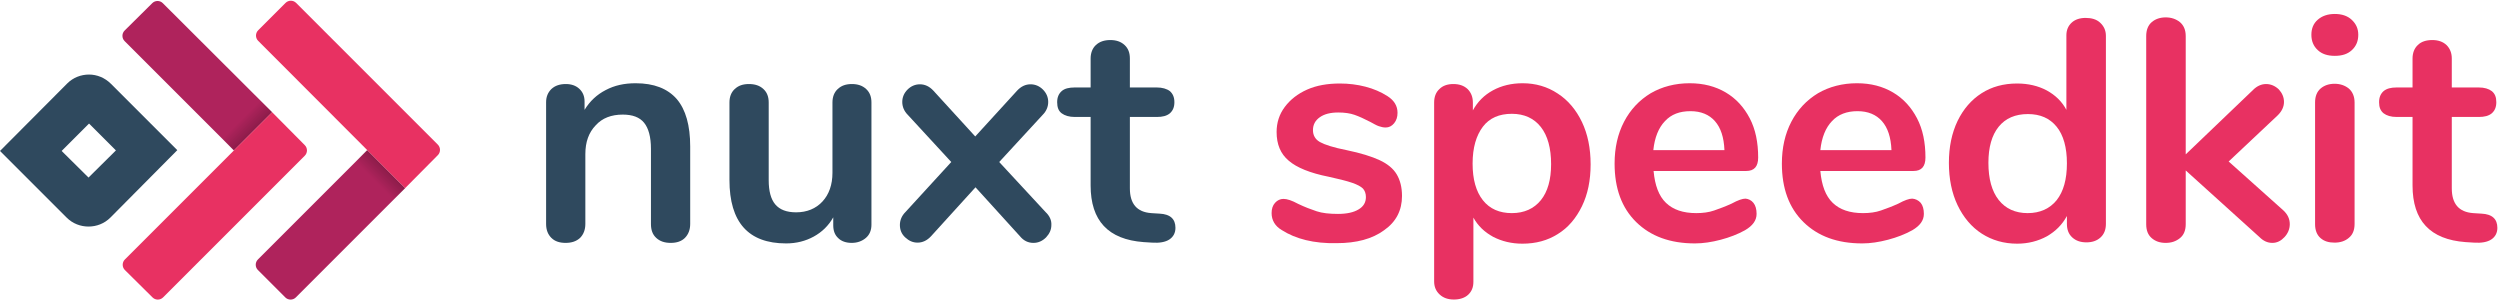
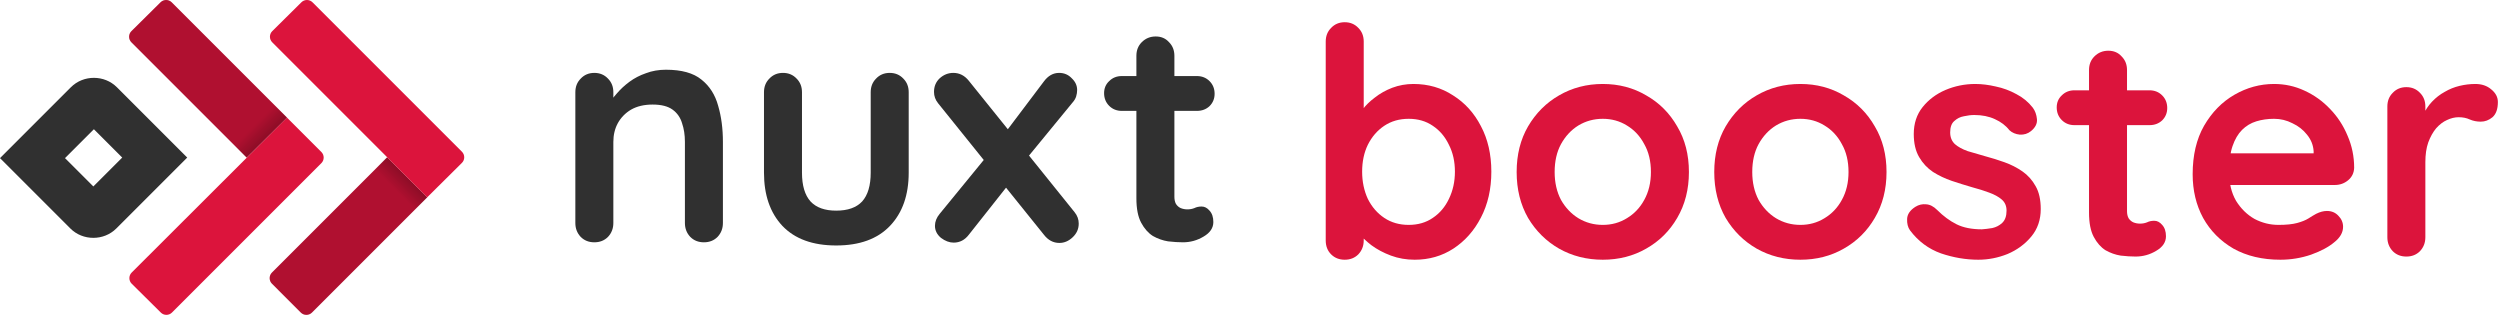
- <svg xmlns="http://www.w3.org/2000/svg" version="1.1" id="Ebene_1" x="0px" y="0px" viewBox="0 0 949 114" style="enable-background:new 0 0 949 114;" xml:space="preserve">
-   <style type="text/css">
- 	.st0{fill:#2F495E;}
- 	.st1{fill:#E83162;}
- 	.st2{fill:#AF235C;}
- 	.st3{fill:url(#SVGID_1_);}
- 	.st4{fill:url(#SVGID_2_);}
- </style>
-   <path class="st0" d="M256.9,37.6c3.4,4,5.1,10,5.1,18v29.4c0,2.2-0.7,4-2,5.3c-1.3,1.3-3.1,1.9-5.4,1.9s-4.1-0.6-5.5-1.9  c-1.4-1.3-2-3-2-5.3V56.5c0-4.5-0.9-7.8-2.6-9.9c-1.7-2.1-4.4-3.1-8.1-3.1c-4.3,0-7.8,1.3-10.3,4.1c-2.6,2.7-3.9,6.3-3.9,10.9V85  c0,2.2-0.7,4-2,5.3c-1.4,1.3-3.2,1.9-5.5,1.9s-4.1-0.6-5.4-1.9c-1.3-1.3-2-3-2-5.3V38.8c0-2.1,0.7-3.7,2-5c1.4-1.3,3.2-1.9,5.5-1.9  c2.1,0,3.8,0.6,5.1,1.8c1.3,1.2,2,2.8,2,4.8v3.2c2-3.3,4.7-5.8,8-7.5c3.4-1.8,7.1-2.6,11.4-2.6C248.2,31.6,253.4,33.6,256.9,37.6z" />
-   <path class="st0" d="M328.8,33.8c1.4,1.3,2,3,2,5.1v46.4c0,2.1-0.7,3.8-2.1,5s-3.2,1.9-5.4,1.9c-2.1,0-3.9-0.6-5.1-1.8  c-1.3-1.2-1.9-2.8-1.9-4.9v-3c-1.8,3.2-4.3,5.6-7.4,7.3s-6.6,2.6-10.5,2.6c-14.3,0-21.5-8-21.5-24.1V38.9c0-2.2,0.7-3.9,2-5.1  c1.4-1.3,3.1-1.9,5.4-1.9c2.3,0,4.1,0.6,5.5,1.9c1.4,1.3,2,3,2,5.1v29.5c0,4.1,0.8,7.2,2.5,9.2s4.3,3,7.9,3c4.1,0,7.5-1.4,10-4.1  s3.8-6.4,3.8-10.9V38.9c0-2.2,0.7-3.9,2-5.1c1.4-1.3,3.1-1.9,5.4-1.9C325.6,31.9,327.4,32.5,328.8,33.8z" />
-   <path class="st0" d="M399.1,85.4c0,1.8-0.7,3.3-2,4.7c-1.4,1.4-3,2.1-4.8,2.1c-2,0-3.7-0.8-5.1-2.5l-16.9-18.6l-16.9,18.6  c-1.5,1.6-3.2,2.4-5.1,2.4c-1.8,0-3.3-0.7-4.7-2c-1.4-1.3-2-2.9-2-4.7c0-1.8,0.7-3.5,2.1-4.9l17.4-19l-16.5-17.9  c-1.4-1.4-2.1-3.1-2.1-4.9s0.7-3.4,2-4.7s2.9-2,4.7-2c1.9,0,3.6,0.8,5.1,2.4l15.9,17.4l15.9-17.4c1.5-1.6,3.2-2.4,5.1-2.4  c1.8,0,3.4,0.7,4.7,2s2,2.9,2,4.7s-0.7,3.5-2.1,4.9l-16.5,17.9l17.6,19C398.4,81.9,399.2,83.6,399.1,85.4L399.1,85.4z" />
-   <path class="st0" d="M446.2,86.5c0,1.9-0.8,3.4-2.3,4.4s-3.8,1.4-6.6,1.2l-3.2-0.2c-13.4-1-20.1-8.1-20.1-21.5v-26h-6  c-2.1,0-3.8-0.5-5-1.4s-1.7-2.3-1.7-4.2s0.6-3.2,1.7-4.2c1.1-1,2.8-1.4,5-1.4h6v-11c0-2.1,0.7-3.9,2-5.1c1.4-1.3,3.2-1.9,5.5-1.9  c2.2,0,4,0.6,5.4,1.9c1.4,1.3,2,3,2,5.1v11h10.2c2.1,0,3.8,0.5,5,1.4c1.1,1,1.7,2.3,1.7,4.2s-0.6,3.2-1.7,4.2c-1.2,1-2.8,1.4-5,1.4  h-10.2v27.1c0,5.9,2.7,9,8.1,9.4l3.2,0.2C444.2,81.3,446.2,83.1,446.2,86.5z" />
-   <g>
-     <path class="st1" d="M486.5,87.3c-2.5-1.5-3.8-3.7-3.8-6.4c0-1.6,0.4-2.9,1.3-3.9c0.9-1,2-1.5,3.2-1.5c1.4,0,3.2,0.6,5.6,1.9   c2.5,1.2,4.9,2.1,7,2.8s4.8,1,8.1,1c3.4,0,6-0.6,7.8-1.7c1.9-1.1,2.8-2.7,2.8-4.7c0-1.3-0.4-2.4-1.1-3.2c-0.8-0.8-2.1-1.5-4.1-2.2   s-4.9-1.4-8.9-2.3c-7.1-1.4-12.2-3.5-15.2-6.1c-3.1-2.6-4.6-6.2-4.6-10.9c0-3.5,1-6.7,3.1-9.5c2.1-2.8,4.9-5,8.5-6.6   s7.8-2.3,12.4-2.3c3.4,0,6.6,0.4,9.7,1.2c3.1,0.8,5.9,2,8.4,3.6c2.5,1.6,3.8,3.7,3.8,6.3c0,1.6-0.4,2.9-1.3,4   c-0.9,1.1-2,1.6-3.2,1.6c-0.9,0-1.7-0.2-2.6-0.5s-1.9-0.9-3.2-1.6c-2.3-1.2-4.3-2.1-6-2.7s-3.8-0.9-6.2-0.9c-3,0-5.3,0.6-7,1.8   s-2.6,2.8-2.6,4.9c0,2,0.9,3.5,2.6,4.5c1.8,1,5.1,2.1,10.2,3.1c5.3,1.1,9.5,2.4,12.5,3.8c3,1.4,5.2,3.2,6.5,5.4s2,4.9,2,8.2   c0,5.4-2.2,9.8-6.8,13c-4.5,3.3-10.5,4.9-18,4.9C498.8,92.5,491.8,90.7,486.5,87.3L486.5,87.3z" />
-     <path class="st1" d="M591.3,35.5c3.9,2.5,7,6.2,9.2,10.8s3.3,10,3.3,16.1s-1.1,11.4-3.3,15.9s-5.2,8.1-9.1,10.5   c-3.9,2.5-8.4,3.7-13.5,3.7c-4.1,0-7.8-0.9-11.1-2.6c-3.3-1.8-5.8-4.2-7.5-7.3v24.4c0,2.1-0.7,3.7-2,4.9s-3.2,1.8-5.4,1.8   s-4-0.6-5.4-1.9c-1.4-1.3-2.1-2.9-2.1-5V38.9c0-2.2,0.7-3.9,2-5.1c1.3-1.3,3.1-1.9,5.3-1.9s4,0.6,5.4,1.9c1.3,1.3,2,3,2,5.1v3   c1.8-3.3,4.3-5.8,7.6-7.6c3.3-1.8,7.1-2.7,11.3-2.7C582.9,31.6,587.4,32.9,591.3,35.5L591.3,35.5z M584.9,76   c2.6-3.2,3.9-7.8,3.9-13.7c0-6-1.3-10.8-3.9-14.1c-2.6-3.3-6.3-5-11-5c-4.8,0-8.5,1.6-11,4.9s-3.9,7.9-3.9,14   c0,6,1.3,10.6,3.9,13.9s6.3,4.9,11,4.9C578.6,80.9,582.3,79.2,584.9,76z" />
-     <path class="st1" d="M665.6,77c0.8,1,1.2,2.4,1.2,4.2c0,2.5-1.5,4.5-4.4,6.2c-2.7,1.5-5.8,2.7-9.2,3.6c-3.4,0.9-6.7,1.4-9.8,1.4   c-9.4,0-16.8-2.7-22.3-8.1c-5.5-5.4-8.2-12.8-8.2-22.2c0-6,1.2-11.3,3.6-15.9c2.4-4.6,5.8-8.2,10.1-10.8c4.3-2.5,9.3-3.8,14.8-3.8   c5.3,0,9.8,1.2,13.7,3.5c3.9,2.3,6.9,5.6,9.1,9.8s3.2,9.2,3.2,14.9c0,3.4-1.5,5.1-4.5,5.1h-35.2c0.5,5.5,2,9.5,4.7,12.1   s6.5,3.9,11.5,3.9c2.5,0,4.8-0.3,6.8-1s4.2-1.5,6.6-2.6c2.4-1.3,4.1-1.9,5.3-1.9C663.7,75.5,664.8,76,665.6,77z M632,46   c-2.4,2.5-3.9,6.2-4.4,11h27c-0.2-4.9-1.4-8.5-3.6-11c-2.2-2.5-5.3-3.8-9.3-3.8C637.6,42.2,634.4,43.4,632,46z" />
-     <path class="st1" d="M729.1,77c0.8,1,1.2,2.4,1.2,4.2c0,2.5-1.5,4.5-4.4,6.2c-2.7,1.5-5.8,2.7-9.2,3.6c-3.4,0.9-6.7,1.4-9.8,1.4   c-9.4,0-16.8-2.7-22.3-8.1c-5.5-5.4-8.2-12.8-8.2-22.2c0-6,1.2-11.3,3.6-15.9c2.4-4.6,5.8-8.2,10.1-10.8c4.3-2.5,9.3-3.8,14.8-3.8   c5.3,0,9.8,1.2,13.7,3.5c3.9,2.3,6.9,5.6,9.1,9.8s3.2,9.2,3.2,14.9c0,3.4-1.5,5.1-4.5,5.1H691c0.5,5.5,2,9.5,4.7,12.1   s6.5,3.9,11.5,3.9c2.5,0,4.8-0.3,6.8-1s4.2-1.5,6.6-2.6c2.4-1.3,4.1-1.9,5.3-1.9C727.1,75.5,728.2,76,729.1,77z M695.4,46   c-2.4,2.5-3.9,6.2-4.4,11h27c-0.2-4.9-1.4-8.5-3.6-11c-2.2-2.5-5.3-3.8-9.3-3.8C701.1,42.2,697.8,43.4,695.4,46z" />
-     <path class="st1" d="M797.2,8.6c1.4,1.3,2.2,2.9,2.2,5V85c0,2.2-0.7,3.9-2,5.1c-1.4,1.3-3.2,1.9-5.4,1.9s-4-0.6-5.4-1.9s-2-3-2-5.1   v-3c-1.8,3.3-4.3,5.8-7.6,7.7c-3.3,1.8-7.1,2.8-11.3,2.8c-5,0-9.5-1.3-13.4-3.8s-7-6.2-9.2-10.8s-3.3-10-3.3-16.1   c0-6,1.1-11.3,3.3-15.9c2.2-4.5,5.2-8,9.1-10.5s8.4-3.7,13.5-3.7c4.2,0,8,0.9,11.2,2.6c3.3,1.8,5.8,4.2,7.5,7.4V13.4   c0-2,0.7-3.6,2-4.8c1.3-1.2,3.1-1.8,5.3-1.8S795.8,7.3,797.2,8.6L797.2,8.6z M780.7,76c2.6-3.3,3.9-7.9,3.9-14   c0-6-1.3-10.7-3.9-13.9c-2.6-3.2-6.2-4.8-10.9-4.8c-4.8,0-8.5,1.6-11.1,4.8s-3.9,7.8-3.9,13.7c0,6.1,1.3,10.8,3.9,14.1   c2.6,3.3,6.3,5,11,5C774.4,80.9,778.1,79.2,780.7,76z" />
-     <path class="st1" d="M869.2,85.1c0,1.8-0.7,3.5-2,4.9s-2.8,2.2-4.6,2.2s-3.4-0.7-4.9-2.2l-28-25.3v20.4c0,2.3-0.7,4.1-2.2,5.3   s-3.2,1.8-5.4,1.8s-3.9-0.6-5.3-1.8c-1.4-1.2-2.1-2.9-2.1-5.3V13.7c0-2.3,0.7-4.1,2.1-5.3s3.2-1.8,5.3-1.8s3.9,0.6,5.4,1.8   c1.4,1.2,2.2,2.9,2.2,5.3v44.9l25.6-24.5c1.4-1.4,3.1-2.2,4.9-2.2s3.4,0.7,4.8,2c1.3,1.4,2,3,2,4.8s-0.8,3.5-2.3,5L846,61.3   l20.8,18.6C868.4,81.4,869.2,83.1,869.2,85.1L869.2,85.1z" />
-     <path class="st1" d="M879.8,19c-1.6-1.5-2.4-3.4-2.4-5.8c0-2.4,0.8-4.3,2.4-5.7c1.6-1.4,3.7-2.2,6.5-2.2c2.6,0,4.8,0.7,6.4,2.2   s2.5,3.3,2.5,5.7s-0.8,4.3-2.4,5.8s-3.7,2.2-6.5,2.2S881.4,20.5,879.8,19z M880.9,90.4c-1.4-1.2-2.1-3-2.1-5.3V38.9   c0-2.3,0.7-4.1,2.1-5.3c1.4-1.2,3.2-1.8,5.3-1.8s3.9,0.6,5.4,1.8c1.4,1.2,2.2,3,2.2,5.3v46.1c0,2.3-0.7,4.1-2.2,5.3   c-1.4,1.2-3.2,1.8-5.4,1.8S882.3,91.6,880.9,90.4z" />
-     <path class="st1" d="M948,86.5c0,1.9-0.8,3.4-2.3,4.4c-1.5,1-3.8,1.4-6.6,1.2l-3.2-0.2c-13.4-1-20.1-8.1-20.1-21.5v-26h-6   c-2.2,0-3.8-0.5-5-1.4c-1.2-1-1.7-2.3-1.7-4.2s0.6-3.2,1.7-4.2c1.2-1,2.8-1.4,5-1.4h6v-11c0-2.1,0.7-3.9,2-5.1   c1.3-1.3,3.2-1.9,5.5-1.9c2.2,0,4,0.6,5.4,1.9c1.3,1.3,2,3,2,5.1v11h10.2c2.2,0,3.8,0.5,5,1.4c1.2,1,1.7,2.3,1.7,4.2   s-0.6,3.2-1.7,4.2c-1.2,1-2.8,1.4-5,1.4h-10.2v27.1c0,5.9,2.7,9,8.1,9.4l3.2,0.2C946,81.3,948,83.1,948,86.5z" />
-   </g>
-   <path class="st0" d="M33.8,46.9l10.2,10.2L33.6,67.4L23.4,57.3L33.8,46.9z M33.8,28.3c-3,0-6,1.1-8.3,3.4L0,57.3l25.3,25.3  c2.3,2.3,5.3,3.4,8.3,3.4s6-1.1,8.3-3.4L67.3,57L42.1,31.8C39.8,29.5,36.8,28.3,33.8,28.3z" />
-   <path class="st2" d="M153.8,71.4l-41.5,41.5c-1.1,1.1-2.9,1.1-4,0l-10.4-10.4c-1.1-1.1-1.1-2.9,0-4l41.5-41.5L153.8,71.4z" />
-   <linearGradient id="SVGID_1_" gradientUnits="userSpaceOnUse" x1="142.125" y1="47.385" x2="146.58" y2="51.84" gradientTransform="matrix(1 0 0 -1 0 116)">
-     <stop offset="0" style="stop-color:#000000;stop-opacity:0" />
-     <stop offset="1" style="stop-color:#000000;stop-opacity:0.2" />
-   </linearGradient>
-   <path class="st3" d="M153.8,71.4l-4.4,4.5l-14.5-14.5l4.5-4.5L153.8,71.4z" />
-   <path class="st1" d="M153.8,71.4L98,15.5c-1.1-1.1-1.1-2.9,0-4l10.4-10.4c1.1-1.1,2.9-1.1,4,0l53.8,53.8c1.1,1.1,1.1,2.9,0,4  L153.8,71.4z" />
-   <path class="st2" d="M103.3,42.6L61.8,1.2c-1.1-1.1-2.9-1.1-4,0L47.3,11.6c-1.1,1.1-1.1,2.9,0,4l41.5,41.5L103.3,42.6z" />
-   <linearGradient id="SVGID_2_" gradientUnits="userSpaceOnUse" x1="312.997" y1="462.32" x2="317.452" y2="466.775" gradientTransform="matrix(1 0 0 1 -221.4268 -416.9403)">
-     <stop offset="0" style="stop-color:#000000;stop-opacity:0" />
-     <stop offset="1" style="stop-color:#000000;stop-opacity:0.2" />
-   </linearGradient>
-   <path class="st4" d="M103.3,42.6l-4.5-4.5L84.3,52.6l4.4,4.5L103.3,42.6z" />
-   <path class="st1" d="M103.3,42.6L47.4,98.5c-1.1,1.1-1.1,2.9,0,4l10.5,10.4c1.1,1.1,2.9,1.1,4,0l53.8-53.8c1.1-1.1,1.1-2.9,0-4  L103.3,42.6z" />
+ <svg xmlns="http://www.w3.org/2000/svg" width="900" height="114" viewBox="0 0 900 114" fill="none">
+   <path d="M33.8 46.525L44 56.725L33.6 67.125L23.4 56.925L33.8 46.525ZM33.8 28.025C30.8 28.025 27.8 29.125 25.5 31.425L0 56.925L25.3 82.225C27.6 84.525 30.6 85.625 33.6 85.625C36.6 85.625 39.6 84.525 41.9 82.225L67.4 56.725L42.1 31.425C39.8 29.125 36.8 28.025 33.8 28.025Z" fill="#303030" />
+   <path d="M103.3 42.325L47.4 98.125C46.3 99.225 46.3 101.025 47.4 102.125L57.9 112.525C59 113.625 60.8 113.625 61.9 112.525L115.7 58.725C116.8 57.625 116.8 55.825 115.7 54.725L103.3 42.325Z" fill="#DC143C" />
+   <path d="M103.3 42.325L61.8 0.825C60.7 -0.275 58.9 -0.275 57.8 0.825L47.3 11.225C46.2 12.325 46.2 14.125 47.3 15.225L88.8 56.725L103.3 42.325Z" fill="#DC143C" />
+   <path d="M103.3 42.325L61.8 0.825C60.7 -0.275 58.9 -0.275 57.8 0.825L47.3 11.225C46.2 12.325 46.2 14.125 47.3 15.225L88.8 56.725L103.3 42.325Z" fill="black" fill-opacity="0.2" />
+   <path d="M98.8 37.825L103.3 42.325L88.8 56.725L84.3 52.325L98.8 37.825Z" fill="url(#paint0_linear_10_2001)" />
+   <path d="M153.8 71.025L112.3 112.525C111.2 113.625 109.4 113.625 108.3 112.525L97.9 102.125C96.8 101.025 96.8 99.225 97.9 98.125L139.4 56.625L153.8 71.025Z" fill="#DC143C" />
+   <path d="M153.8 71.025L112.3 112.525C111.2 113.625 109.4 113.625 108.3 112.525L97.9 102.125C96.8 101.025 96.8 99.225 97.9 98.125L139.4 56.625L153.8 71.025Z" fill="black" fill-opacity="0.2" />
+   <path d="M134.9 61.025L139.3 56.625L153.8 71.025L149.3 75.525L134.9 61.025Z" fill="url(#paint1_linear_10_2001)" />
+   <path d="M153.8 71.025L98 15.225C96.9 14.125 96.9 12.325 98 11.225L108.5 0.825C109.6 -0.275 111.4 -0.275 112.5 0.825L166.3 54.625C167.4 55.725 167.4 57.525 166.3 58.625L153.8 71.025Z" fill="#DC143C" />
+   <path d="M239.729 25.1C245.353 25.1 249.609 26.278 252.497 28.634C255.461 30.99 257.475 34.144 258.539 38.096C259.679 41.972 260.249 46.304 260.249 51.092V80.276C260.249 82.252 259.603 83.924 258.311 85.292C257.019 86.584 255.385 87.23 253.409 87.23C251.433 87.23 249.799 86.584 248.507 85.292C247.215 83.924 246.569 82.252 246.569 80.276V51.092C246.569 48.584 246.227 46.342 245.543 44.366C244.935 42.314 243.795 40.68 242.123 39.464C240.451 38.248 238.057 37.64 234.941 37.64C231.901 37.64 229.317 38.248 227.189 39.464C225.137 40.68 223.541 42.314 222.401 44.366C221.337 46.342 220.805 48.584 220.805 51.092V80.276C220.805 82.252 220.159 83.924 218.867 85.292C217.575 86.584 215.941 87.23 213.965 87.23C211.989 87.23 210.355 86.584 209.063 85.292C207.771 83.924 207.125 82.252 207.125 80.276V33.194C207.125 31.218 207.771 29.584 209.063 28.292C210.355 26.924 211.989 26.24 213.965 26.24C215.941 26.24 217.575 26.924 218.867 28.292C220.159 29.584 220.805 31.218 220.805 33.194V38.096L219.095 37.754C219.779 36.462 220.767 35.094 222.059 33.65C223.351 32.13 224.871 30.724 226.619 29.432C228.367 28.14 230.343 27.114 232.547 26.354C234.751 25.518 237.145 25.1 239.729 25.1Z" fill="#303030" />
+   <path d="M320.293 26.24C322.269 26.24 323.903 26.924 325.195 28.292C326.487 29.584 327.133 31.218 327.133 33.194V62.15C327.133 70.206 324.891 76.59 320.407 81.302C315.923 86.014 309.463 88.37 301.027 88.37C292.591 88.37 286.131 86.014 281.647 81.302C277.239 76.59 275.035 70.206 275.035 62.15V33.194C275.035 31.218 275.681 29.584 276.973 28.292C278.265 26.924 279.899 26.24 281.875 26.24C283.851 26.24 285.485 26.924 286.777 28.292C288.069 29.584 288.715 31.218 288.715 33.194V62.15C288.715 66.786 289.741 70.244 291.793 72.524C293.845 74.728 296.923 75.83 301.027 75.83C305.207 75.83 308.323 74.728 310.375 72.524C312.427 70.244 313.453 66.786 313.453 62.15V33.194C313.453 31.218 314.099 29.584 315.391 28.292C316.683 26.924 318.317 26.24 320.293 26.24Z" fill="#303030" />
+   <path d="M343.197 26.24C345.401 26.24 347.263 27.19 348.783 29.09L386.859 76.4C387.847 77.616 388.341 78.984 388.341 80.504C388.341 82.404 387.619 84.038 386.175 85.406C384.731 86.774 383.135 87.458 381.387 87.458C379.183 87.458 377.321 86.47 375.801 84.494L337.725 37.184C336.737 35.968 336.243 34.6 336.243 33.08C336.243 31.104 336.927 29.47 338.295 28.178C339.739 26.886 341.373 26.24 343.197 26.24ZM343.311 87.344C341.791 87.344 340.271 86.774 338.751 85.634C337.307 84.418 336.585 82.974 336.585 81.302C336.585 79.782 337.155 78.338 338.295 76.97L355.737 55.652L362.577 67.052L348.783 84.494C347.339 86.394 345.515 87.344 343.311 87.344ZM381.273 26.24C383.097 26.24 384.617 26.886 385.833 28.178C387.125 29.394 387.771 30.8 387.771 32.396C387.771 33.156 387.657 33.916 387.429 34.676C387.201 35.436 386.783 36.158 386.175 36.842L368.961 57.818L361.779 47.9L375.801 29.318C377.321 27.266 379.145 26.24 381.273 26.24Z" fill="#303030" />
+   <path d="M403.858 27.38H430.876C432.7 27.38 434.22 27.988 435.436 29.204C436.652 30.42 437.26 31.94 437.26 33.764C437.26 35.512 436.652 36.994 435.436 38.21C434.22 39.35 432.7 39.92 430.876 39.92H403.858C402.034 39.92 400.514 39.312 399.298 38.096C398.082 36.88 397.474 35.36 397.474 33.536C397.474 31.788 398.082 30.344 399.298 29.204C400.514 27.988 402.034 27.38 403.858 27.38ZM416.056 13.13C418.032 13.13 419.628 13.814 420.844 15.182C422.136 16.474 422.782 18.108 422.782 20.084V70.814C422.782 71.878 422.972 72.752 423.352 73.436C423.808 74.12 424.378 74.614 425.062 74.918C425.822 75.222 426.62 75.374 427.456 75.374C428.368 75.374 429.204 75.222 429.964 74.918C430.724 74.538 431.598 74.348 432.586 74.348C433.65 74.348 434.6 74.842 435.436 75.83C436.348 76.818 436.804 78.186 436.804 79.934C436.804 82.062 435.626 83.81 433.27 85.178C430.99 86.546 428.52 87.23 425.86 87.23C424.264 87.23 422.478 87.116 420.502 86.888C418.602 86.584 416.778 85.938 415.03 84.95C413.358 83.886 411.952 82.29 410.812 80.162C409.672 78.034 409.102 75.108 409.102 71.384V20.084C409.102 18.108 409.748 16.474 411.04 15.182C412.408 13.814 414.08 13.13 416.056 13.13Z" fill="#303030" />
+   <path d="M508.838 30.23C514.158 30.23 518.908 31.598 523.088 34.334C527.344 36.994 530.688 40.68 533.12 45.392C535.628 50.104 536.882 55.576 536.882 61.808C536.882 68.04 535.628 73.55 533.12 78.338C530.688 83.05 527.382 86.774 523.202 89.51C519.098 92.17 514.462 93.5 509.294 93.5C506.254 93.5 503.404 93.006 500.744 92.018C498.084 91.03 495.728 89.776 493.676 88.256C491.7 86.736 490.142 85.216 489.002 83.696C487.938 82.1 487.406 80.77 487.406 79.706L490.94 78.224V86.546C490.94 88.522 490.294 90.194 489.002 91.562C487.71 92.854 486.076 93.5 484.1 93.5C482.124 93.5 480.49 92.854 479.198 91.562C477.906 90.27 477.26 88.598 477.26 86.546V14.954C477.26 12.978 477.906 11.344 479.198 10.052C480.49 8.684 482.124 8 484.1 8C486.076 8 487.71 8.684 489.002 10.052C490.294 11.344 490.94 12.978 490.94 14.954V43.91L489.002 42.884C489.002 41.896 489.534 40.718 490.598 39.35C491.662 37.906 493.106 36.5 494.93 35.132C496.754 33.688 498.844 32.51 501.2 31.598C503.632 30.686 506.178 30.23 508.838 30.23ZM507.128 42.77C503.784 42.77 500.858 43.606 498.35 45.278C495.842 46.95 493.866 49.23 492.422 52.118C491.054 54.93 490.37 58.16 490.37 61.808C490.37 65.38 491.054 68.648 492.422 71.612C493.866 74.5 495.842 76.78 498.35 78.452C500.858 80.124 503.784 80.96 507.128 80.96C510.472 80.96 513.36 80.124 515.792 78.452C518.3 76.78 520.238 74.5 521.606 71.612C523.05 68.648 523.772 65.38 523.772 61.808C523.772 58.16 523.05 54.93 521.606 52.118C520.238 49.23 518.3 46.95 515.792 45.278C513.36 43.606 510.472 42.77 507.128 42.77Z" fill="#DC143C" />
+   <path d="M608.01 61.922C608.01 68.154 606.604 73.664 603.792 78.452C601.056 83.164 597.332 86.85 592.62 89.51C587.984 92.17 582.778 93.5 577.002 93.5C571.226 93.5 565.982 92.17 561.27 89.51C556.634 86.85 552.91 83.164 550.098 78.452C547.362 73.664 545.994 68.154 545.994 61.922C545.994 55.69 547.362 50.218 550.098 45.506C552.91 40.718 556.634 36.994 561.27 34.334C565.982 31.598 571.226 30.23 577.002 30.23C582.778 30.23 587.984 31.598 592.62 34.334C597.332 36.994 601.056 40.718 603.792 45.506C606.604 50.218 608.01 55.69 608.01 61.922ZM594.33 61.922C594.33 58.046 593.532 54.702 591.936 51.89C590.416 49.002 588.326 46.76 585.666 45.164C583.082 43.568 580.194 42.77 577.002 42.77C573.81 42.77 570.884 43.568 568.224 45.164C565.64 46.76 563.55 49.002 561.954 51.89C560.434 54.702 559.674 58.046 559.674 61.922C559.674 65.722 560.434 69.066 561.954 71.954C563.55 74.766 565.64 76.97 568.224 78.566C570.884 80.162 573.81 80.96 577.002 80.96C580.194 80.96 583.082 80.162 585.666 78.566C588.326 76.97 590.416 74.766 591.936 71.954C593.532 69.066 594.33 65.722 594.33 61.922Z" fill="#DC143C" />
+   <path d="M679.148 61.922C679.148 68.154 677.742 73.664 674.93 78.452C672.194 83.164 668.47 86.85 663.758 89.51C659.122 92.17 653.916 93.5 648.14 93.5C642.364 93.5 637.12 92.17 632.408 89.51C627.772 86.85 624.048 83.164 621.236 78.452C618.5 73.664 617.132 68.154 617.132 61.922C617.132 55.69 618.5 50.218 621.236 45.506C624.048 40.718 627.772 36.994 632.408 34.334C637.12 31.598 642.364 30.23 648.14 30.23C653.916 30.23 659.122 31.598 663.758 34.334C668.47 36.994 672.194 40.718 674.93 45.506C677.742 50.218 679.148 55.69 679.148 61.922ZM665.468 61.922C665.468 58.046 664.67 54.702 663.074 51.89C661.554 49.002 659.464 46.76 656.804 45.164C654.22 43.568 651.332 42.77 648.14 42.77C644.948 42.77 642.022 43.568 639.362 45.164C636.778 46.76 634.688 49.002 633.092 51.89C631.572 54.702 630.812 58.046 630.812 61.922C630.812 65.722 631.572 69.066 633.092 71.954C634.688 74.766 636.778 76.97 639.362 78.566C642.022 80.162 644.948 80.96 648.14 80.96C651.332 80.96 654.22 80.162 656.804 78.566C659.464 76.97 661.554 74.766 663.074 71.954C664.67 69.066 665.468 65.722 665.468 61.922Z" fill="#DC143C" />
+   <path d="M687.587 82.898C686.827 81.834 686.485 80.466 686.561 78.794C686.637 77.122 687.625 75.678 689.525 74.462C690.741 73.702 692.033 73.398 693.401 73.55C694.769 73.626 696.099 74.31 697.391 75.602C699.595 77.806 701.913 79.516 704.345 80.732C706.777 81.948 709.817 82.556 713.465 82.556C714.605 82.48 715.859 82.328 717.227 82.1C718.595 81.796 719.773 81.188 720.761 80.276C721.825 79.288 722.357 77.806 722.357 75.83C722.357 74.158 721.787 72.828 720.647 71.84C719.507 70.852 717.987 70.016 716.087 69.332C714.263 68.648 712.211 68.002 709.931 67.394C707.575 66.71 705.143 65.95 702.635 65.114C700.203 64.278 697.961 63.214 695.909 61.922C693.857 60.554 692.185 58.768 690.893 56.564C689.601 54.36 688.955 51.586 688.955 48.242C688.955 44.442 690.019 41.212 692.147 38.552C694.275 35.892 697.011 33.84 700.355 32.396C703.775 30.952 707.347 30.23 711.071 30.23C713.427 30.23 715.897 30.534 718.481 31.142C721.065 31.674 723.535 32.586 725.891 33.878C728.247 35.094 730.223 36.728 731.819 38.78C732.655 39.92 733.149 41.288 733.301 42.884C733.453 44.48 732.731 45.924 731.135 47.216C729.995 48.128 728.665 48.546 727.145 48.47C725.625 48.318 724.371 47.786 723.383 46.874C722.091 45.202 720.343 43.872 718.139 42.884C716.011 41.896 713.541 41.402 710.729 41.402C709.589 41.402 708.335 41.554 706.967 41.858C705.675 42.086 704.535 42.656 703.547 43.568C702.559 44.404 702.065 45.772 702.065 47.672C702.065 49.42 702.635 50.826 703.775 51.89C704.915 52.878 706.435 53.714 708.335 54.398C710.311 55.006 712.401 55.614 714.605 56.222C716.885 56.83 719.203 57.552 721.559 58.388C723.915 59.224 726.081 60.326 728.057 61.694C730.033 63.062 731.629 64.848 732.845 67.052C734.061 69.18 734.669 71.916 734.669 75.26C734.669 79.136 733.529 82.442 731.249 85.178C728.969 87.914 726.119 90.004 722.699 91.448C719.279 92.816 715.783 93.5 712.211 93.5C707.727 93.5 703.243 92.74 698.759 91.22C694.275 89.624 690.551 86.85 687.587 82.898Z" fill="#DC143C" />
+   <path d="M746.801 32.51H773.819C775.643 32.51 777.163 33.118 778.379 34.334C779.595 35.55 780.203 37.07 780.203 38.894C780.203 40.642 779.595 42.124 778.379 43.34C777.163 44.48 775.643 45.05 773.819 45.05H746.801C744.977 45.05 743.457 44.442 742.241 43.226C741.025 42.01 740.417 40.49 740.417 38.666C740.417 36.918 741.025 35.474 742.241 34.334C743.457 33.118 744.977 32.51 746.801 32.51ZM758.999 18.26C760.975 18.26 762.571 18.944 763.787 20.312C765.079 21.604 765.725 23.238 765.725 25.214V75.944C765.725 77.008 765.915 77.882 766.295 78.566C766.751 79.25 767.321 79.744 768.005 80.048C768.765 80.352 769.563 80.504 770.399 80.504C771.311 80.504 772.147 80.352 772.907 80.048C773.667 79.668 774.541 79.478 775.529 79.478C776.593 79.478 777.543 79.972 778.379 80.96C779.291 81.948 779.747 83.316 779.747 85.064C779.747 87.192 778.569 88.94 776.213 90.308C773.933 91.676 771.463 92.36 768.803 92.36C767.207 92.36 765.421 92.246 763.445 92.018C761.545 91.714 759.721 91.068 757.973 90.08C756.301 89.016 754.895 87.42 753.755 85.292C752.615 83.164 752.045 80.238 752.045 76.514V25.214C752.045 23.238 752.691 21.604 753.983 20.312C755.351 18.944 757.023 18.26 758.999 18.26Z" fill="#DC143C" />
+   <path d="M820.935 93.5C814.475 93.5 808.851 92.17 804.063 89.51C799.351 86.774 795.703 83.088 793.119 78.452C790.611 73.816 789.357 68.572 789.357 62.72C789.357 55.88 790.725 50.066 793.461 45.278C796.273 40.414 799.921 36.69 804.405 34.106C808.889 31.522 813.639 30.23 818.655 30.23C822.531 30.23 826.179 31.028 829.599 32.624C833.095 34.22 836.173 36.424 838.833 39.236C841.493 41.972 843.583 45.164 845.103 48.812C846.699 52.46 847.497 56.336 847.497 60.44C847.421 62.264 846.699 63.746 845.331 64.886C843.963 66.026 842.367 66.596 840.543 66.596H796.995L793.575 55.196H835.413L832.905 57.476V54.398C832.753 52.194 831.955 50.218 830.511 48.47C829.143 46.722 827.395 45.354 825.267 44.366C823.215 43.302 821.011 42.77 818.655 42.77C816.375 42.77 814.247 43.074 812.271 43.682C810.295 44.29 808.585 45.316 807.141 46.76C805.697 48.204 804.557 50.142 803.721 52.574C802.885 55.006 802.467 58.084 802.467 61.808C802.467 65.912 803.303 69.408 804.975 72.296C806.723 75.108 808.927 77.274 811.587 78.794C814.323 80.238 817.211 80.96 820.251 80.96C823.063 80.96 825.305 80.732 826.977 80.276C828.649 79.82 829.979 79.288 830.967 78.68C832.031 77.996 832.981 77.426 833.817 76.97C835.185 76.286 836.477 75.944 837.693 75.944C839.365 75.944 840.733 76.514 841.797 77.654C842.937 78.794 843.507 80.124 843.507 81.644C843.507 83.696 842.443 85.558 840.315 87.23C838.339 88.902 835.565 90.384 831.993 91.676C828.421 92.892 824.735 93.5 820.935 93.5Z" fill="#DC143C" />
+   <path d="M866.289 92.36C864.313 92.36 862.679 91.714 861.387 90.422C860.095 89.054 859.449 87.382 859.449 85.406V38.324C859.449 36.348 860.095 34.714 861.387 33.422C862.679 32.054 864.313 31.37 866.289 31.37C868.265 31.37 869.899 32.054 871.191 33.422C872.483 34.714 873.129 36.348 873.129 38.324V49.04L872.331 41.402C873.167 39.578 874.231 37.982 875.523 36.614C876.891 35.17 878.411 33.992 880.083 33.08C881.755 32.092 883.541 31.37 885.441 30.914C887.341 30.458 889.241 30.23 891.141 30.23C893.421 30.23 895.321 30.876 896.841 32.168C898.437 33.46 899.235 34.98 899.235 36.728C899.235 39.236 898.589 41.06 897.297 42.2C896.005 43.264 894.599 43.796 893.079 43.796C891.635 43.796 890.305 43.53 889.089 42.998C887.949 42.466 886.619 42.2 885.099 42.2C883.731 42.2 882.325 42.542 880.881 43.226C879.513 43.834 878.221 44.822 877.005 46.19C875.865 47.558 874.915 49.268 874.155 51.32C873.471 53.296 873.129 55.652 873.129 58.388V85.406C873.129 87.382 872.483 89.054 871.191 90.422C869.899 91.714 868.265 92.36 866.289 92.36Z" fill="#DC143C" />
+   <defs>
+     <linearGradient id="paint0_linear_10_2001" x1="91.574" y1="45.059" x2="96.024" y2="49.509" gradientUnits="userSpaceOnUse">
+       <stop stop-opacity="0" />
+       <stop offset="1" stop-opacity="0.2" />
+     </linearGradient>
+     <linearGradient id="paint1_linear_10_2001" x1="142.12" y1="68.289" x2="146.58" y2="63.839" gradientUnits="userSpaceOnUse">
+       <stop stop-opacity="0" />
+       <stop offset="1" stop-opacity="0.2" />
+     </linearGradient>
+   </defs>
</svg>
